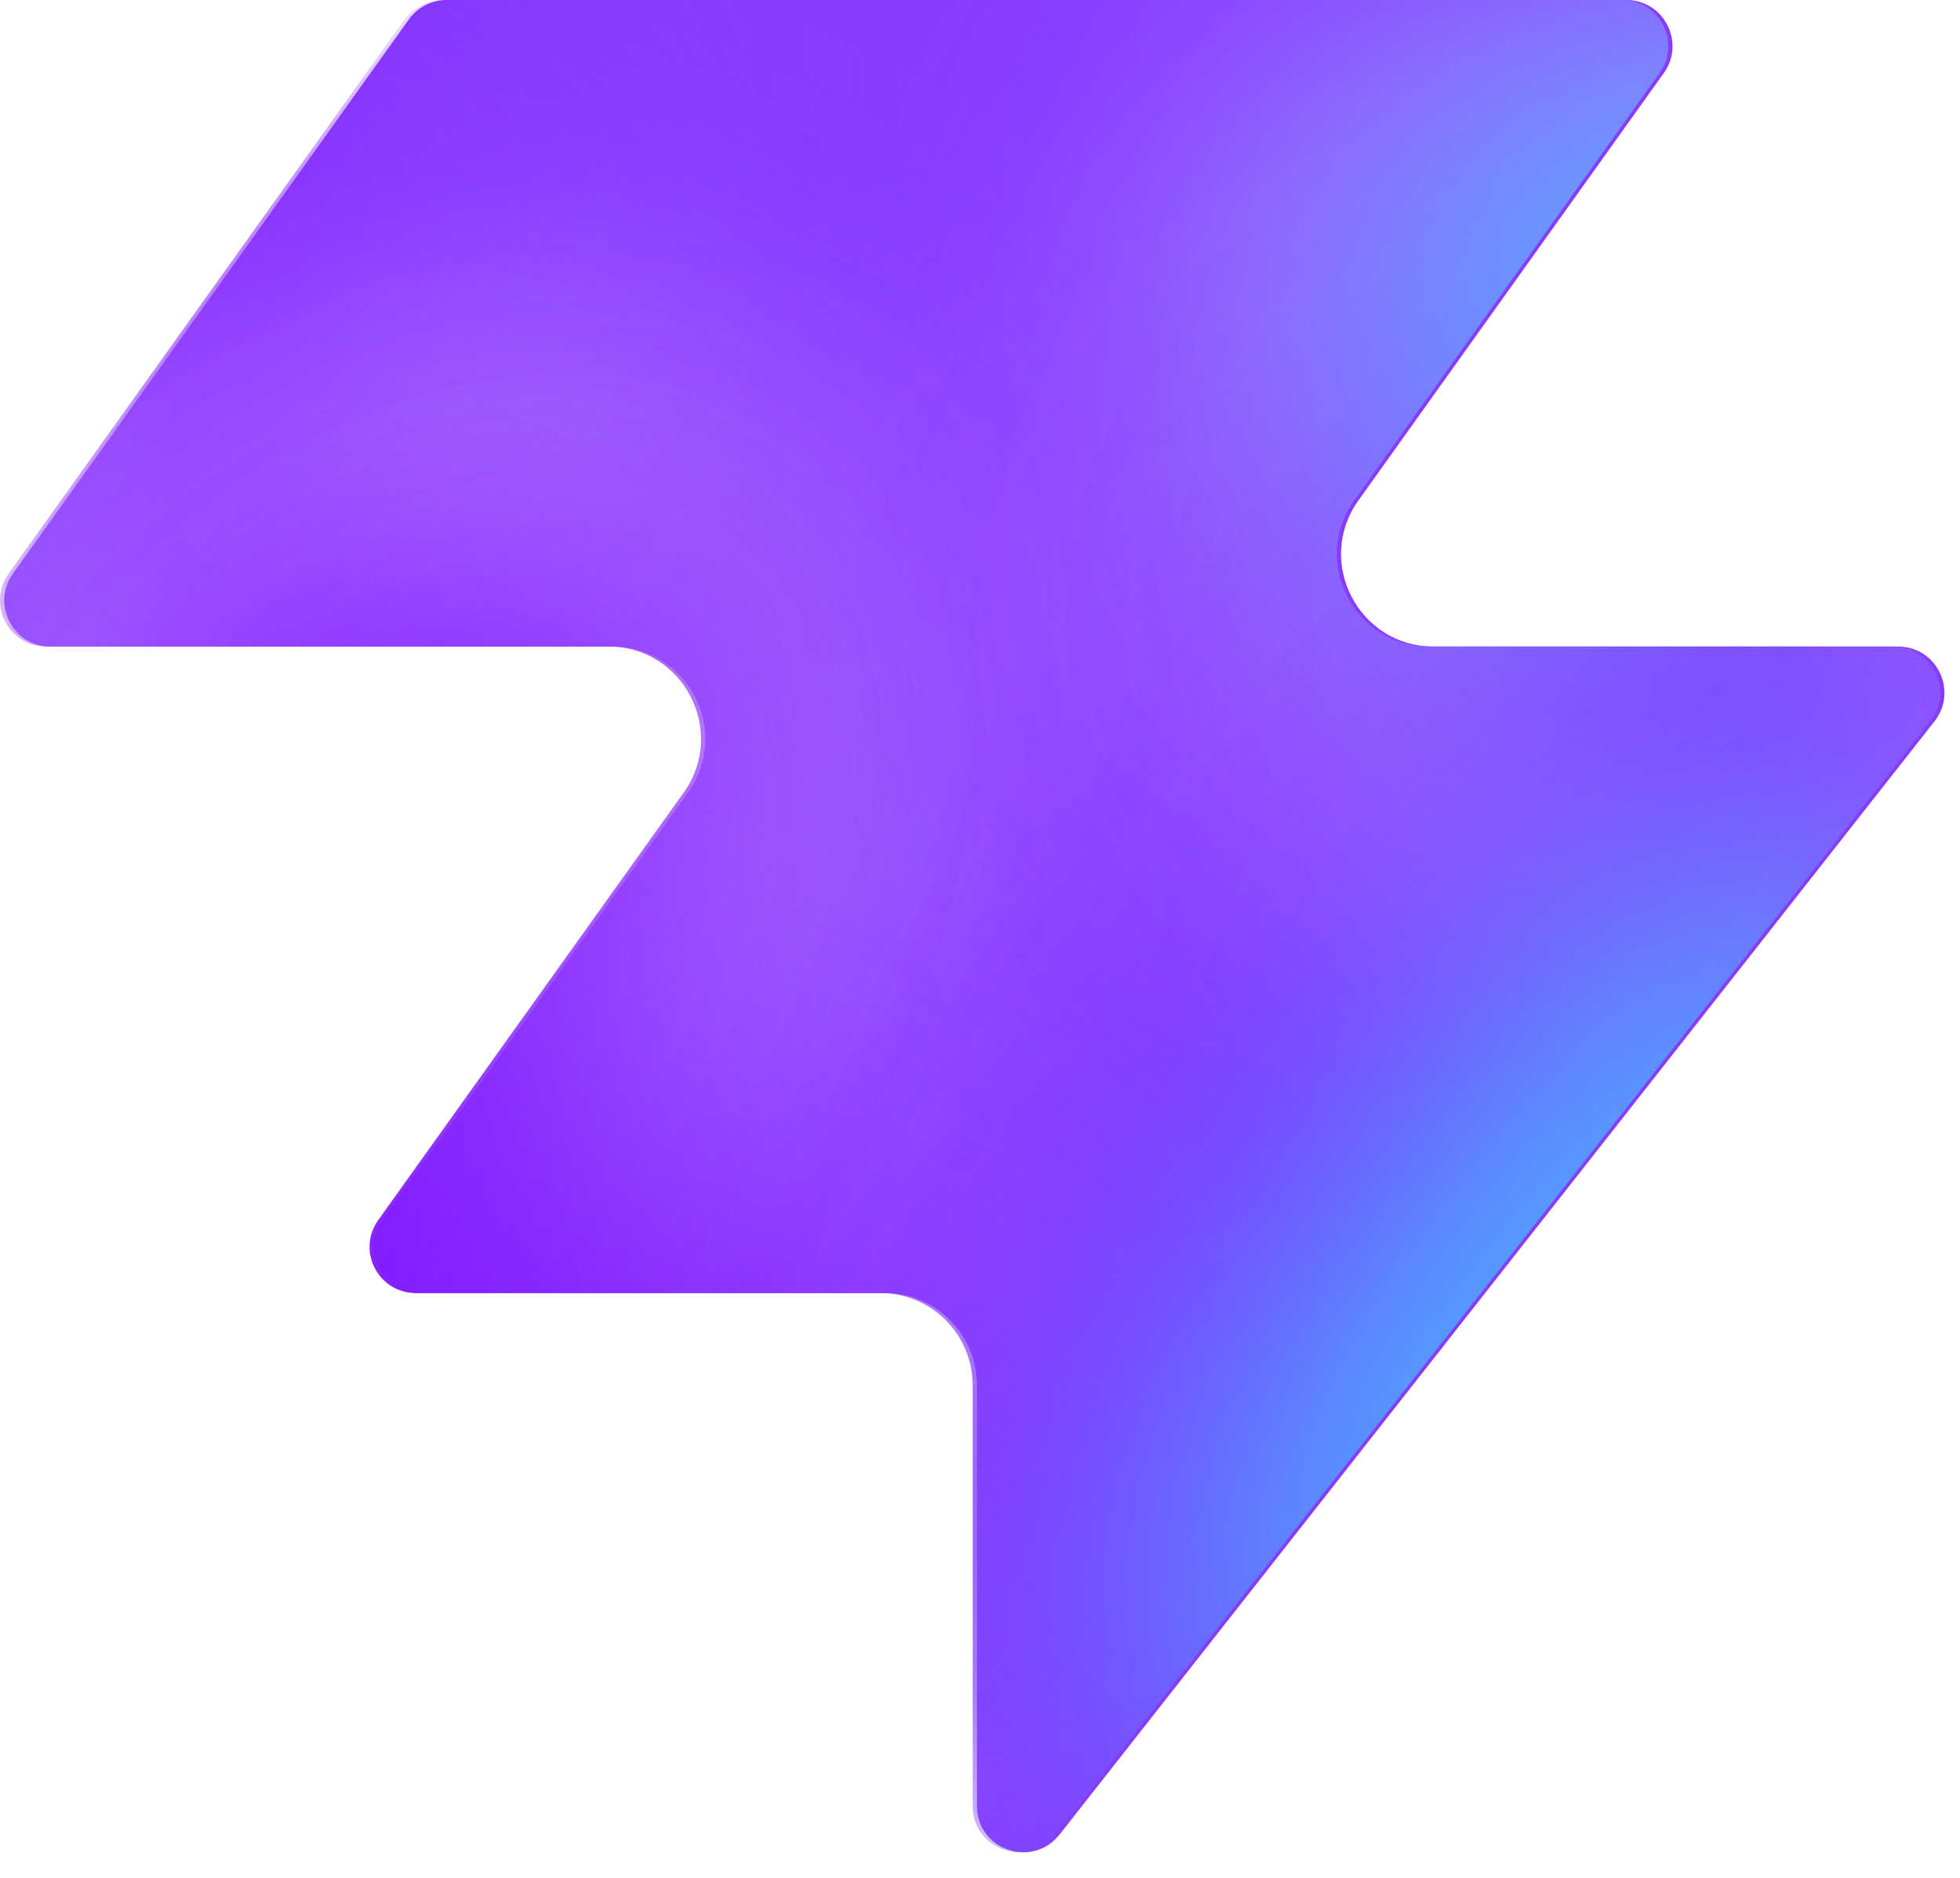
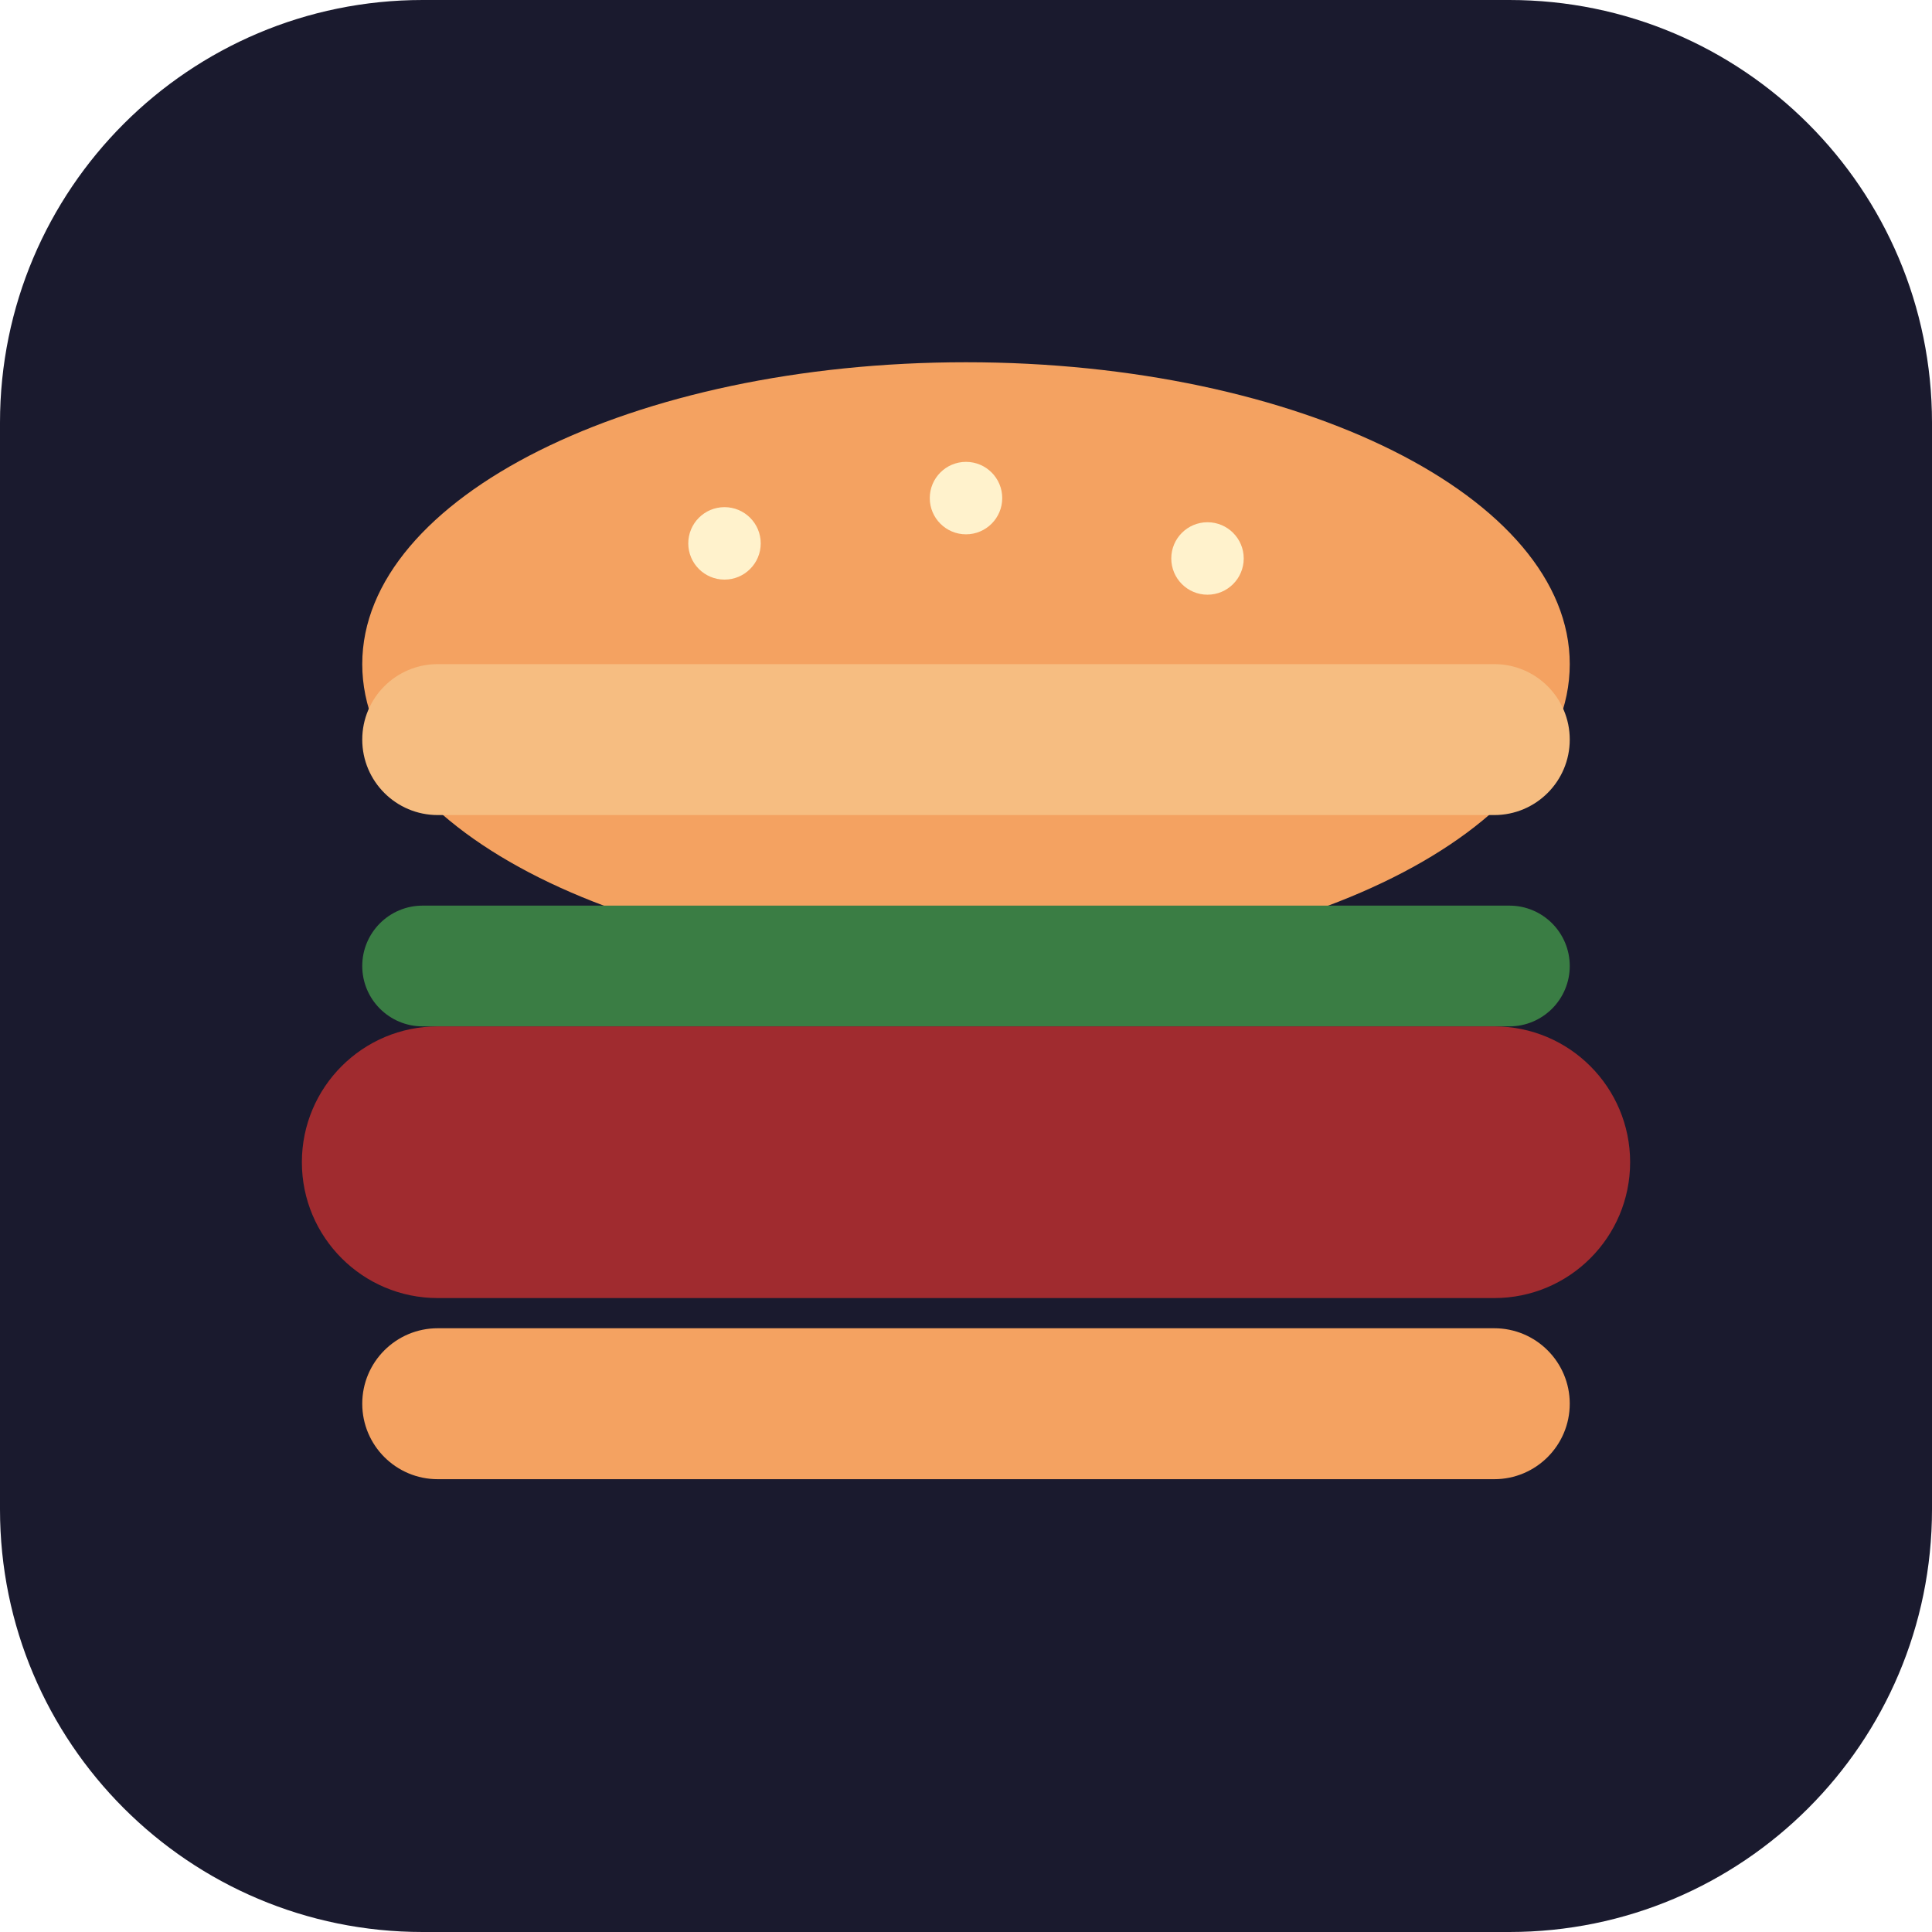
- <svg xmlns="http://www.w3.org/2000/svg" width="48" height="46" fill="none" viewBox="0 0 48 46">
-   <path fill="#863bff" d="M25.946 44.938c-.664.845-2.021.375-2.021-.698V33.937a2.26 2.26 0 0 0-2.262-2.262H10.287c-.92 0-1.456-1.04-.92-1.788l7.48-10.471c1.07-1.497 0-3.578-1.842-3.578H1.237c-.92 0-1.456-1.04-.92-1.788L10.013.474c.214-.297.556-.474.92-.474h28.894c.92 0 1.456 1.04.92 1.788l-7.48 10.471c-1.07 1.498 0 3.579 1.842 3.579h11.377c.943 0 1.473 1.088.89 1.83L25.947 44.94z" style="fill:#863bff;fill:color(display-p3 .525 .23 1);fill-opacity:1" />
-   <mask id="a" width="48" height="46" x="0" y="0" maskUnits="userSpaceOnUse" style="mask-type:alpha">
-     <path fill="#000" d="M25.842 44.938c-.664.844-2.021.375-2.021-.698V33.937a2.26 2.26 0 0 0-2.262-2.262H10.183c-.92 0-1.456-1.04-.92-1.788l7.48-10.471c1.07-1.498 0-3.579-1.842-3.579H1.133c-.92 0-1.456-1.04-.92-1.787L9.91.473c.214-.297.556-.474.92-.474h28.894c.92 0 1.456 1.04.92 1.788l-7.48 10.471c-1.07 1.498 0 3.578 1.842 3.578h11.377c.943 0 1.473 1.088.89 1.832L25.843 44.94z" style="fill:#000;fill-opacity:1" />
-   </mask>
-   <g mask="url(#a)">
-     <g filter="url(#b)">
-       <ellipse cx="5.508" cy="14.704" fill="#ede6ff" rx="5.508" ry="14.704" style="fill:#ede6ff;fill:color(display-p3 .927 .903 1);fill-opacity:1" transform="matrix(.00324 1 1 -.00324 -4.47 31.516)" />
-     </g>
-     <g filter="url(#c)">
-       <ellipse cx="10.399" cy="29.851" fill="#ede6ff" rx="10.399" ry="29.851" style="fill:#ede6ff;fill:color(display-p3 .927 .903 1);fill-opacity:1" transform="matrix(.00324 1 1 -.00324 -39.328 7.883)" />
-     </g>
-     <g filter="url(#d)">
-       <ellipse cx="5.508" cy="30.487" fill="#7e14ff" rx="5.508" ry="30.487" style="fill:#7e14ff;fill:color(display-p3 .492 .077 1);fill-opacity:1" transform="rotate(89.814 -25.913 -14.639)scale(1 -1)" />
-     </g>
-     <g filter="url(#e)">
-       <ellipse cx="5.508" cy="30.599" fill="#7e14ff" rx="5.508" ry="30.599" style="fill:#7e14ff;fill:color(display-p3 .492 .077 1);fill-opacity:1" transform="rotate(89.814 -32.644 -3.334)scale(1 -1)" />
-     </g>
-     <g filter="url(#f)">
-       <ellipse cx="5.508" cy="30.599" fill="#7e14ff" rx="5.508" ry="30.599" style="fill:#7e14ff;fill:color(display-p3 .492 .077 1);fill-opacity:1" transform="matrix(.00324 1 1 -.00324 -34.34 30.47)" />
-     </g>
-     <g filter="url(#g)">
-       <ellipse cx="14.072" cy="22.078" fill="#ede6ff" rx="14.072" ry="22.078" style="fill:#ede6ff;fill:color(display-p3 .927 .903 1);fill-opacity:1" transform="rotate(93.35 24.506 48.493)scale(-1 1)" />
-     </g>
-     <g filter="url(#h)">
-       <ellipse cx="3.47" cy="21.501" fill="#7e14ff" rx="3.47" ry="21.501" style="fill:#7e14ff;fill:color(display-p3 .492 .077 1);fill-opacity:1" transform="rotate(89.009 28.708 47.59)scale(-1 1)" />
-     </g>
-     <g filter="url(#i)">
-       <ellipse cx="3.47" cy="21.501" fill="#7e14ff" rx="3.47" ry="21.501" style="fill:#7e14ff;fill:color(display-p3 .492 .077 1);fill-opacity:1" transform="rotate(89.009 28.708 47.59)scale(-1 1)" />
-     </g>
-     <g filter="url(#j)">
-       <ellipse cx=".387" cy="8.972" fill="#7e14ff" rx="4.407" ry="29.108" style="fill:#7e14ff;fill:color(display-p3 .492 .077 1);fill-opacity:1" transform="rotate(39.51 .387 8.972)" />
-     </g>
-     <g filter="url(#k)">
-       <ellipse cx="47.523" cy="-6.092" fill="#7e14ff" rx="4.407" ry="29.108" style="fill:#7e14ff;fill:color(display-p3 .492 .077 1);fill-opacity:1" transform="rotate(37.892 47.523 -6.092)" />
-     </g>
-     <g filter="url(#l)">
-       <ellipse cx="41.412" cy="6.333" fill="#47bfff" rx="5.971" ry="9.665" style="fill:#47bfff;fill:color(display-p3 .28 .748 1);fill-opacity:1" transform="rotate(37.892 41.412 6.333)" />
-     </g>
-     <g filter="url(#m)">
-       <ellipse cx="-1.879" cy="38.332" fill="#7e14ff" rx="4.407" ry="29.108" style="fill:#7e14ff;fill:color(display-p3 .492 .077 1);fill-opacity:1" transform="rotate(37.892 -1.88 38.332)" />
-     </g>
-     <g filter="url(#n)">
-       <ellipse cx="-1.879" cy="38.332" fill="#7e14ff" rx="4.407" ry="29.108" style="fill:#7e14ff;fill:color(display-p3 .492 .077 1);fill-opacity:1" transform="rotate(37.892 -1.88 38.332)" />
-     </g>
-     <g filter="url(#o)">
-       <ellipse cx="35.651" cy="29.907" fill="#7e14ff" rx="4.407" ry="29.108" style="fill:#7e14ff;fill:color(display-p3 .492 .077 1);fill-opacity:1" transform="rotate(37.892 35.651 29.907)" />
-     </g>
-     <g filter="url(#p)">
-       <ellipse cx="38.418" cy="32.4" fill="#47bfff" rx="5.971" ry="15.297" style="fill:#47bfff;fill:color(display-p3 .28 .748 1);fill-opacity:1" transform="rotate(37.892 38.418 32.4)" />
-     </g>
-   </g>
-   <defs>
-     <filter id="b" width="60.045" height="41.654" x="-19.77" y="16.149" color-interpolation-filters="sRGB" filterUnits="userSpaceOnUse">
-       <feFlood flood-opacity="0" result="BackgroundImageFix" />
-       <feBlend in="SourceGraphic" in2="BackgroundImageFix" result="shape" />
-       <feGaussianBlur result="effect1_foregroundBlur_2002_17158" stdDeviation="7.659" />
-     </filter>
-     <filter id="c" width="90.34" height="51.437" x="-54.613" y="-7.533" color-interpolation-filters="sRGB" filterUnits="userSpaceOnUse">
-       <feFlood flood-opacity="0" result="BackgroundImageFix" />
-       <feBlend in="SourceGraphic" in2="BackgroundImageFix" result="shape" />
-       <feGaussianBlur result="effect1_foregroundBlur_2002_17158" stdDeviation="7.659" />
-     </filter>
-     <filter id="d" width="79.355" height="29.4" x="-49.64" y="2.03" color-interpolation-filters="sRGB" filterUnits="userSpaceOnUse">
-       <feFlood flood-opacity="0" result="BackgroundImageFix" />
-       <feBlend in="SourceGraphic" in2="BackgroundImageFix" result="shape" />
-       <feGaussianBlur result="effect1_foregroundBlur_2002_17158" stdDeviation="4.596" />
-     </filter>
-     <filter id="e" width="79.579" height="29.4" x="-45.045" y="20.029" color-interpolation-filters="sRGB" filterUnits="userSpaceOnUse">
-       <feFlood flood-opacity="0" result="BackgroundImageFix" />
-       <feBlend in="SourceGraphic" in2="BackgroundImageFix" result="shape" />
-       <feGaussianBlur result="effect1_foregroundBlur_2002_17158" stdDeviation="4.596" />
-     </filter>
-     <filter id="f" width="79.579" height="29.4" x="-43.513" y="21.178" color-interpolation-filters="sRGB" filterUnits="userSpaceOnUse">
-       <feFlood flood-opacity="0" result="BackgroundImageFix" />
-       <feBlend in="SourceGraphic" in2="BackgroundImageFix" result="shape" />
-       <feGaussianBlur result="effect1_foregroundBlur_2002_17158" stdDeviation="4.596" />
-     </filter>
-     <filter id="g" width="74.749" height="58.852" x="15.756" y="-17.901" color-interpolation-filters="sRGB" filterUnits="userSpaceOnUse">
-       <feFlood flood-opacity="0" result="BackgroundImageFix" />
-       <feBlend in="SourceGraphic" in2="BackgroundImageFix" result="shape" />
-       <feGaussianBlur result="effect1_foregroundBlur_2002_17158" stdDeviation="7.659" />
-     </filter>
-     <filter id="h" width="61.377" height="25.362" x="23.548" y="2.284" color-interpolation-filters="sRGB" filterUnits="userSpaceOnUse">
-       <feFlood flood-opacity="0" result="BackgroundImageFix" />
-       <feBlend in="SourceGraphic" in2="BackgroundImageFix" result="shape" />
-       <feGaussianBlur result="effect1_foregroundBlur_2002_17158" stdDeviation="4.596" />
-     </filter>
-     <filter id="i" width="61.377" height="25.362" x="23.548" y="2.284" color-interpolation-filters="sRGB" filterUnits="userSpaceOnUse">
-       <feFlood flood-opacity="0" result="BackgroundImageFix" />
-       <feBlend in="SourceGraphic" in2="BackgroundImageFix" result="shape" />
-       <feGaussianBlur result="effect1_foregroundBlur_2002_17158" stdDeviation="4.596" />
-     </filter>
-     <filter id="j" width="56.045" height="63.649" x="-27.636" y="-22.853" color-interpolation-filters="sRGB" filterUnits="userSpaceOnUse">
-       <feFlood flood-opacity="0" result="BackgroundImageFix" />
-       <feBlend in="SourceGraphic" in2="BackgroundImageFix" result="shape" />
-       <feGaussianBlur result="effect1_foregroundBlur_2002_17158" stdDeviation="4.596" />
-     </filter>
-     <filter id="k" width="54.814" height="64.646" x="20.116" y="-38.415" color-interpolation-filters="sRGB" filterUnits="userSpaceOnUse">
-       <feFlood flood-opacity="0" result="BackgroundImageFix" />
-       <feBlend in="SourceGraphic" in2="BackgroundImageFix" result="shape" />
-       <feGaussianBlur result="effect1_foregroundBlur_2002_17158" stdDeviation="4.596" />
-     </filter>
-     <filter id="l" width="33.541" height="35.313" x="24.641" y="-11.323" color-interpolation-filters="sRGB" filterUnits="userSpaceOnUse">
-       <feFlood flood-opacity="0" result="BackgroundImageFix" />
-       <feBlend in="SourceGraphic" in2="BackgroundImageFix" result="shape" />
-       <feGaussianBlur result="effect1_foregroundBlur_2002_17158" stdDeviation="4.596" />
-     </filter>
-     <filter id="m" width="54.814" height="64.646" x="-29.286" y="6.009" color-interpolation-filters="sRGB" filterUnits="userSpaceOnUse">
-       <feFlood flood-opacity="0" result="BackgroundImageFix" />
-       <feBlend in="SourceGraphic" in2="BackgroundImageFix" result="shape" />
-       <feGaussianBlur result="effect1_foregroundBlur_2002_17158" stdDeviation="4.596" />
-     </filter>
-     <filter id="n" width="54.814" height="64.646" x="-29.286" y="6.009" color-interpolation-filters="sRGB" filterUnits="userSpaceOnUse">
-       <feFlood flood-opacity="0" result="BackgroundImageFix" />
-       <feBlend in="SourceGraphic" in2="BackgroundImageFix" result="shape" />
-       <feGaussianBlur result="effect1_foregroundBlur_2002_17158" stdDeviation="4.596" />
-     </filter>
-     <filter id="o" width="54.814" height="64.646" x="8.244" y="-2.416" color-interpolation-filters="sRGB" filterUnits="userSpaceOnUse">
-       <feFlood flood-opacity="0" result="BackgroundImageFix" />
-       <feBlend in="SourceGraphic" in2="BackgroundImageFix" result="shape" />
-       <feGaussianBlur result="effect1_foregroundBlur_2002_17158" stdDeviation="4.596" />
-     </filter>
-     <filter id="p" width="39.409" height="43.623" x="18.713" y="10.588" color-interpolation-filters="sRGB" filterUnits="userSpaceOnUse">
-       <feFlood flood-opacity="0" result="BackgroundImageFix" />
-       <feBlend in="SourceGraphic" in2="BackgroundImageFix" result="shape" />
-       <feGaussianBlur result="effect1_foregroundBlur_2002_17158" stdDeviation="4.596" />
-     </filter>
-   </defs>
+ <svg xmlns="http://www.w3.org/2000/svg" viewBox="0 0 64 64">
+   <rect width="64" height="64" rx="14" fill="#1a1a2e" />
+   <ellipse cx="32" cy="22" rx="20" ry="10" fill="#f4a261" />
+   <rect x="12" y="22" width="40" height="5" rx="2.5" fill="#f6bd81" />
+   <rect x="12" y="30" width="40" height="4" rx="2" fill="#3a7d44" />
+   <rect x="10" y="34" width="44" height="9" rx="4.5" fill="#a02b2f" />
+   <rect x="12" y="44" width="40" height="5" rx="2.5" fill="#f4a261" />
+   <circle cx="24" cy="18" r="1.2" fill="#fff2cc" />
+   <circle cx="32" cy="16.5" r="1.2" fill="#fff2cc" />
+   <circle cx="40" cy="18.5" r="1.2" fill="#fff2cc" />
</svg>
